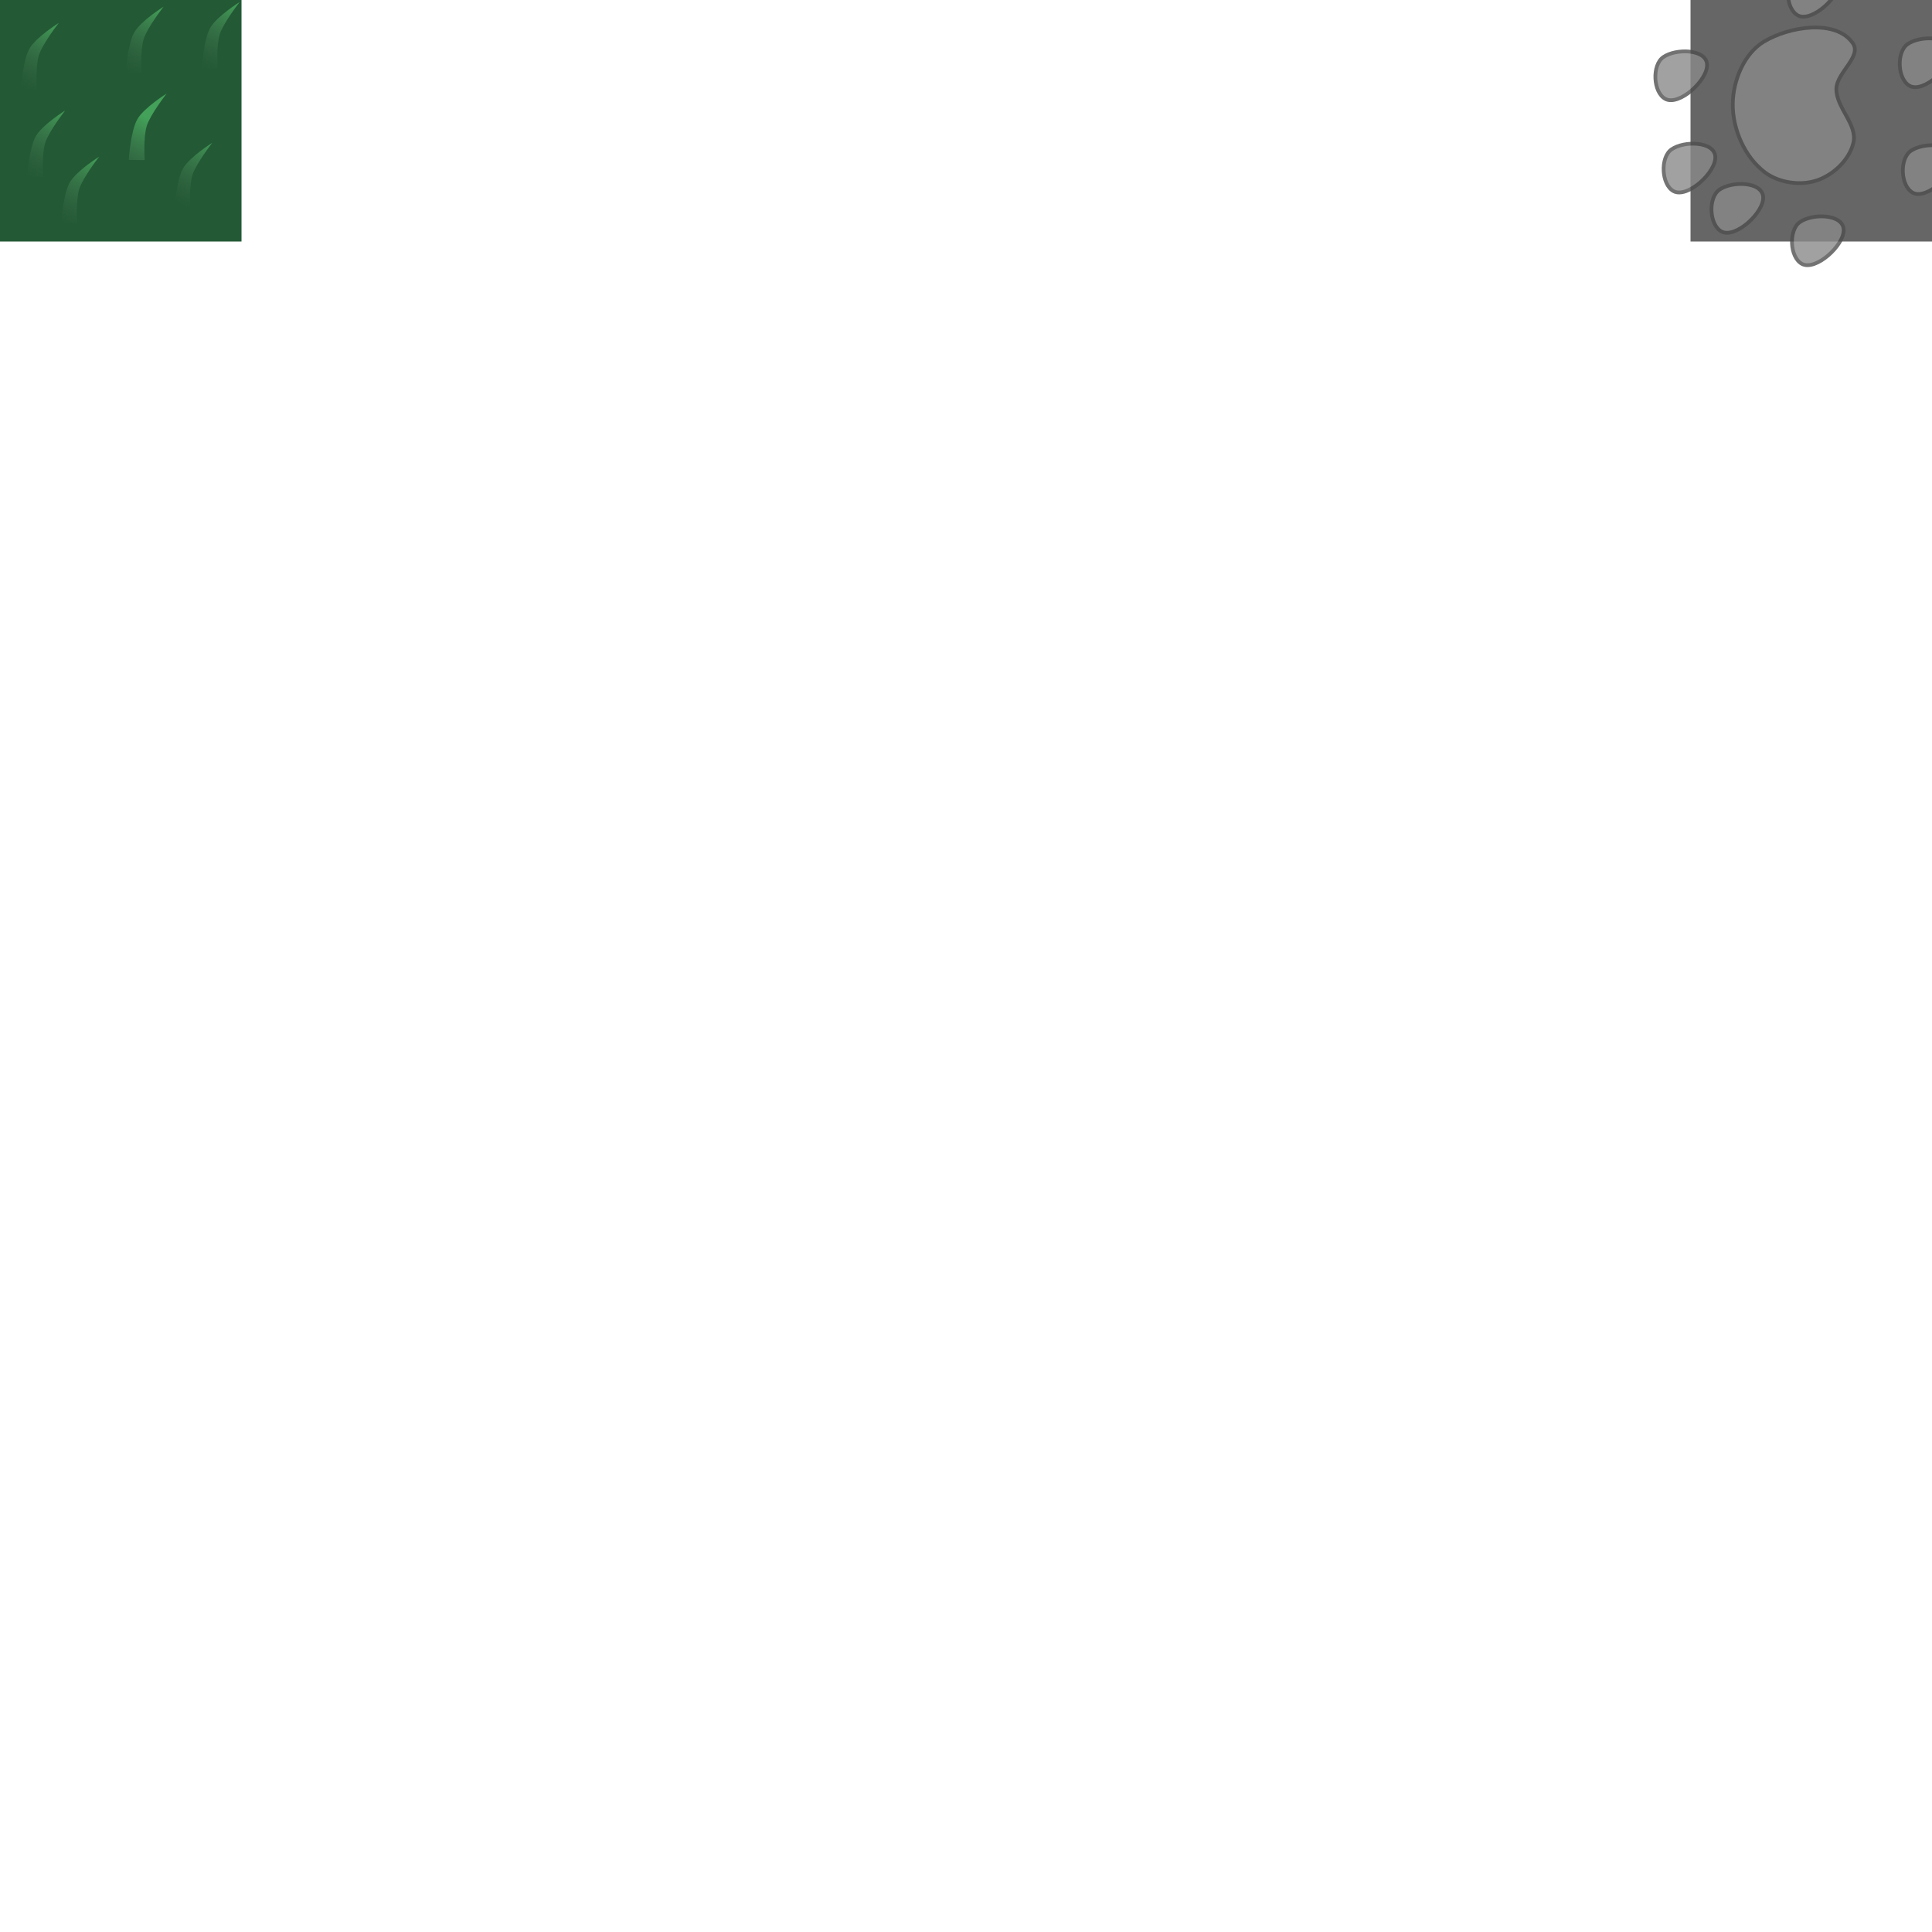
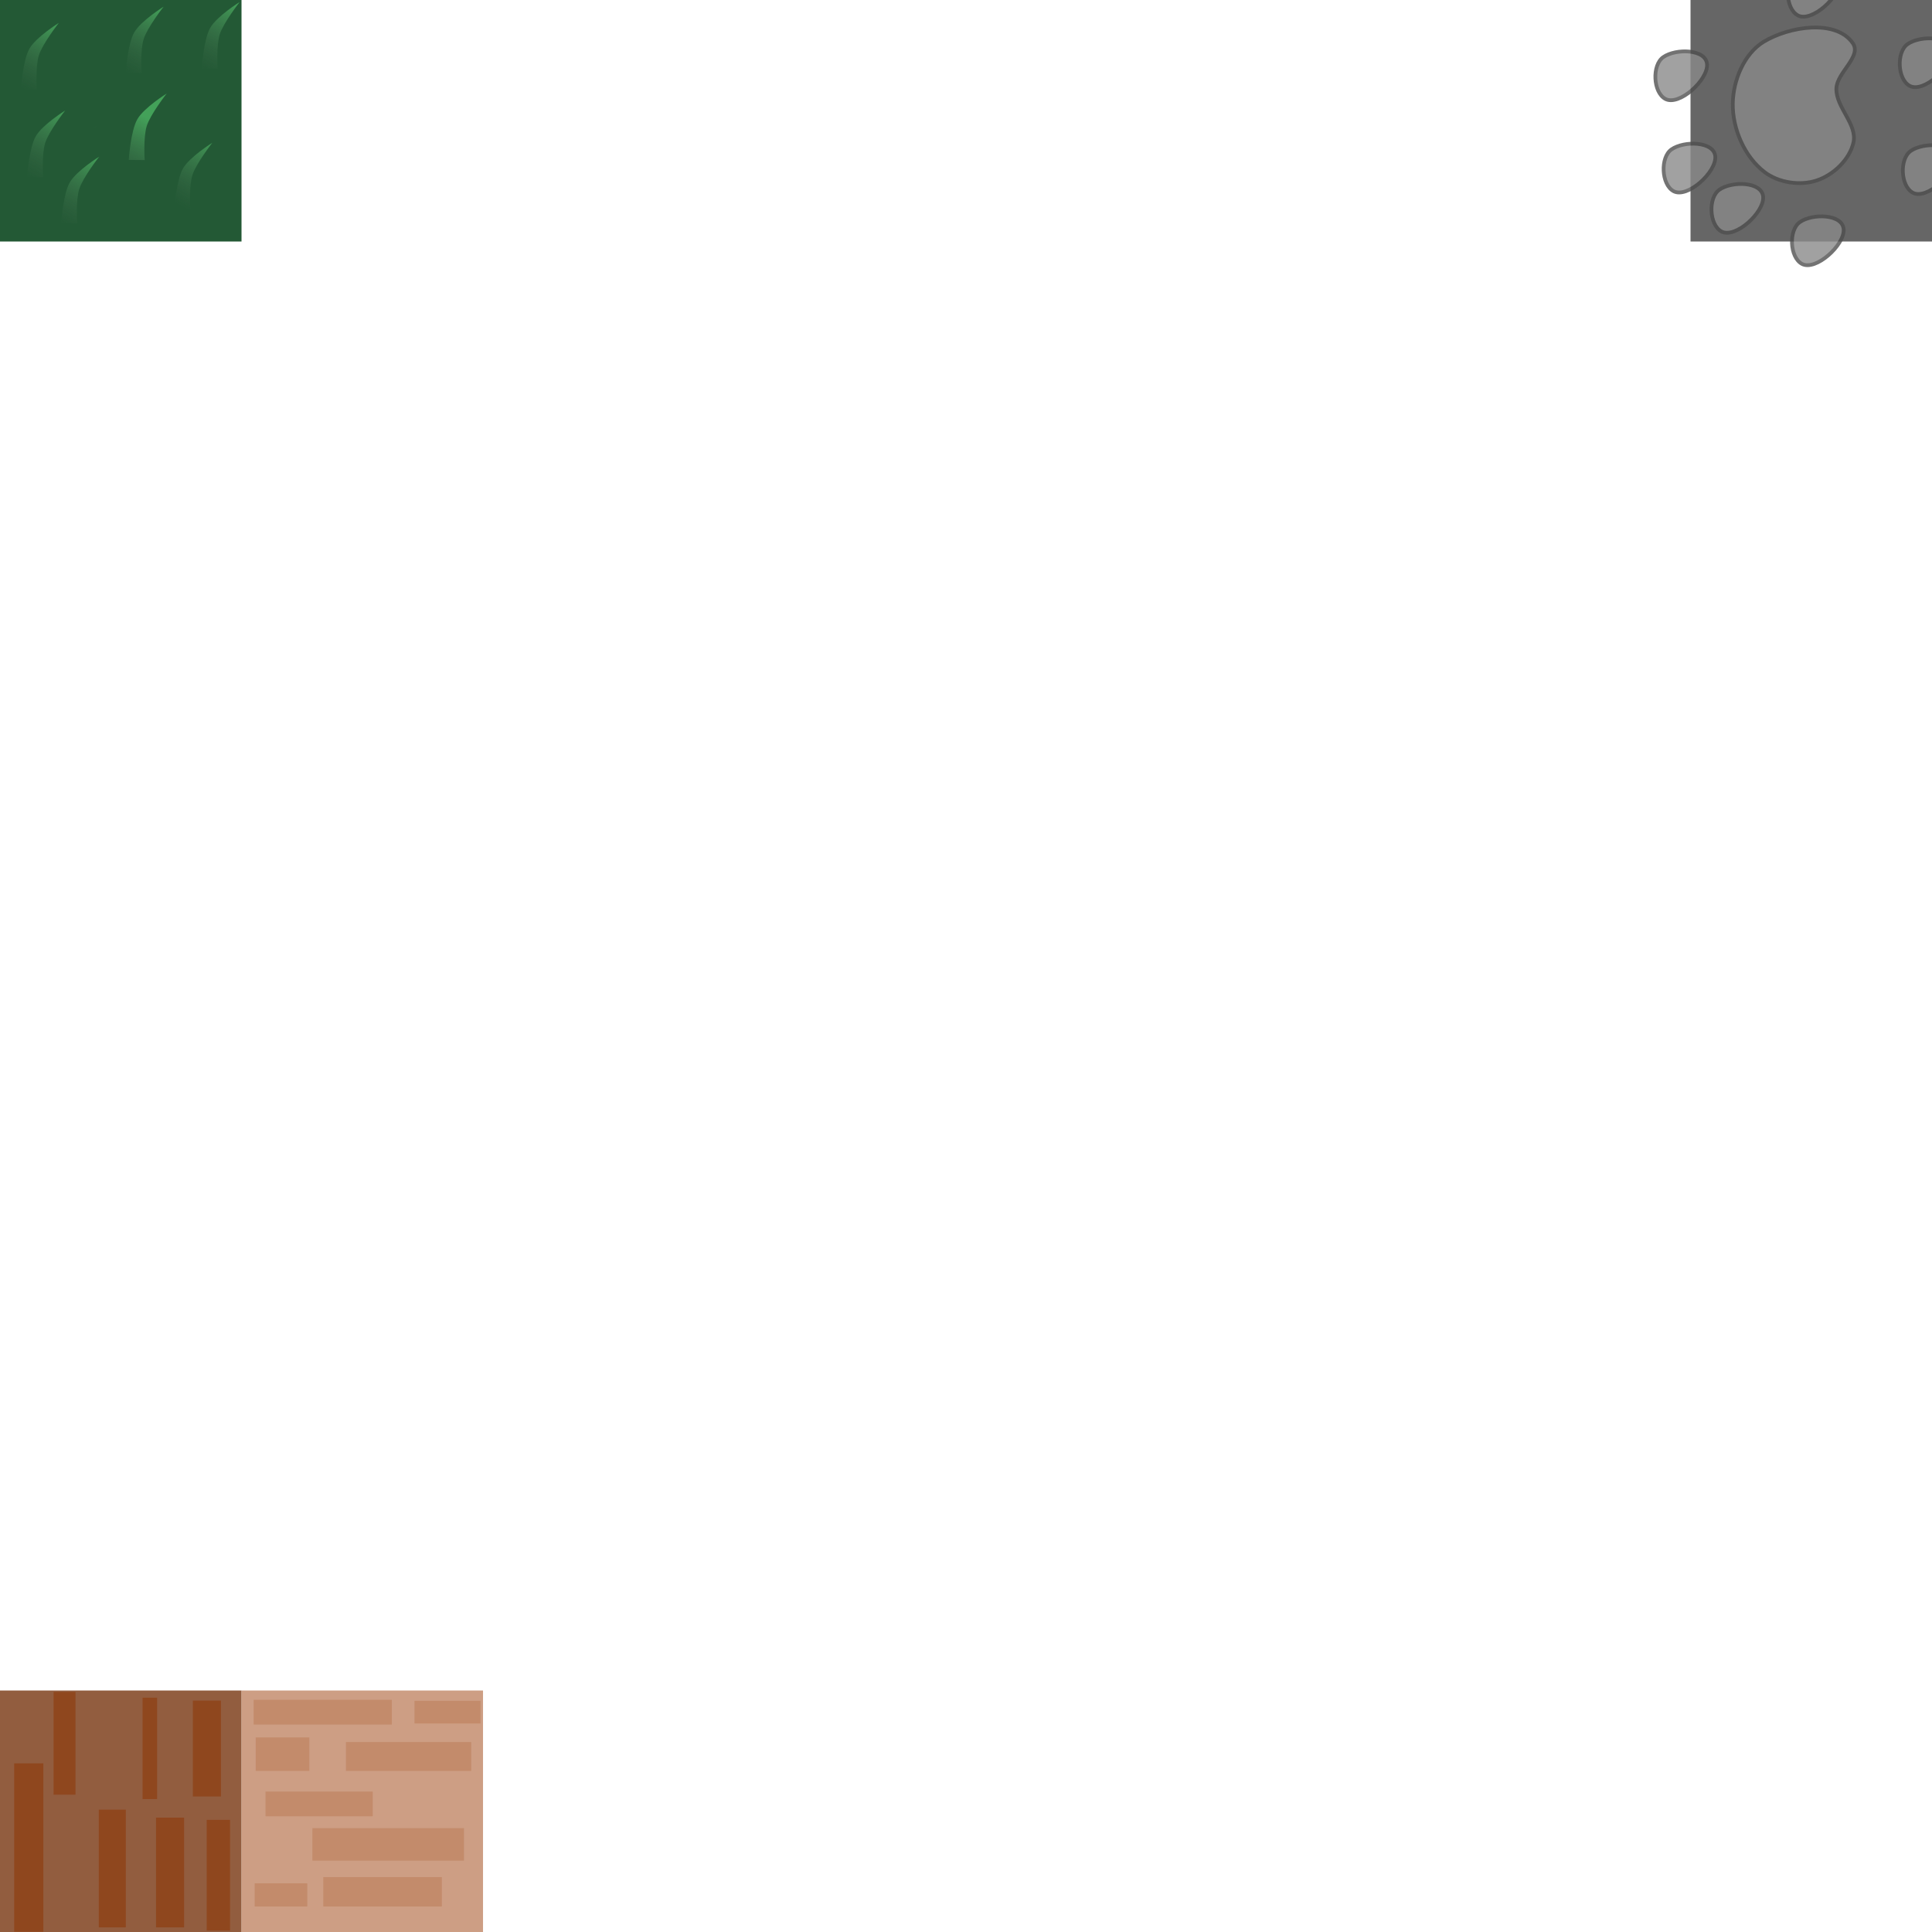
<svg xmlns="http://www.w3.org/2000/svg" xmlns:xlink="http://www.w3.org/1999/xlink" width="256" height="256" viewBox="0 0 67.733 67.733" version="1.1" id="svg5">
  <defs id="defs2">
    <linearGradient id="linearGradient1025">
      <stop style="stop-color:#4bb362;stop-opacity:1;" offset="0" id="stop1021" />
      <stop style="stop-color:#4c6a53;stop-opacity:0;" offset="0.997" id="stop1023" />
    </linearGradient>
    <linearGradient xlink:href="#linearGradient1025" id="linearGradient1027-4" x1="2.07" y1="0.795" x2="0.777" y2="3.091" gradientUnits="userSpaceOnUse" />
    <linearGradient xlink:href="#linearGradient1025" id="linearGradient1027-4-0" x1="5.739" y1="0.27" x2="4.425" y2="2.538" gradientUnits="userSpaceOnUse" />
    <linearGradient xlink:href="#linearGradient1025" id="linearGradient1027-4-1" x1="8.362" y1="0.092" x2="7.088" y2="2.415" gradientUnits="userSpaceOnUse" />
    <linearGradient xlink:href="#linearGradient1025" id="linearGradient1027-4-7" x1="2.07" y1="0.795" x2="0.777" y2="3.091" gradientUnits="userSpaceOnUse" />
    <linearGradient xlink:href="#linearGradient1025" id="linearGradient1027-4-16" x1="3.525" y1="5.513" x2="2.151" y2="7.844" gradientUnits="userSpaceOnUse" />
    <linearGradient xlink:href="#linearGradient1025" id="linearGradient1027-4-16-3" x1="5.314" y1="4.229" x2="4.058" y2="6.606" gradientUnits="userSpaceOnUse" />
    <linearGradient xlink:href="#linearGradient1025" id="linearGradient1027-4-16-0" x1="2.25" y1="3.805" x2="0.931" y2="6.2" gradientUnits="userSpaceOnUse" />
    <linearGradient xlink:href="#linearGradient1025" id="linearGradient1027-4-16-6" x1="6.751" y1="4.41" x2="5.44" y2="6.706" gradientUnits="userSpaceOnUse" />
  </defs>
  <g id="layer1">
    <rect style="fill:#235935;stroke-width:0.132;stroke-linecap:round;stroke-linejoin:round;stroke:none;fill-opacity:1" id="rect236" width="8.467" height="8.467" x="0" y="0" />
    <rect style="fill:#666666;fill-opacity:1;stroke:none;stroke-width:0.132;stroke-linecap:round;stroke-linejoin:round" id="rect8958" width="8.467" height="8.467" x="59.267" y="0" />
    <path style="fill:url(#linearGradient1027-4);fill-opacity:1;stroke-width:0.132;stroke-linecap:round;stroke-linejoin:round;opacity:0.798;fill-rule:nonzero" d="m 0.732,3.131 c 0,0 0.065,-1.021 0.302,-1.429 0.237,-0.408 1.027,-0.898 1.027,-0.898 0,0 -0.57,0.728 -0.697,1.132 -0.127,0.404 -0.074,1.2 -0.074,1.2 z" id="path442-3" />
    <path style="opacity:0.798;fill:url(#linearGradient1027-4-0);fill-opacity:1;fill-rule:nonzero;stroke-width:0.132;stroke-linecap:round;stroke-linejoin:round" d="m 4.406,2.562 c 0,0 0.065,-1.021 0.302,-1.429 0.237,-0.408 1.027,-0.898 1.027,-0.898 0,0 -0.57,0.728 -0.697,1.132 -0.127,0.404 -0.074,1.2 -0.074,1.2 z" id="path442-3-9" />
    <path style="opacity:0.798;fill:url(#linearGradient1027-4-1);fill-opacity:1;fill-rule:nonzero;stroke-width:0.132;stroke-linecap:round;stroke-linejoin:round" d="m 7.072,2.399 c 0,0 0.065,-1.021 0.302,-1.429 0.237,-0.408 1.027,-0.898 1.027,-0.898 0,0 -0.57,0.728 -0.697,1.132 -0.127,0.404 -0.074,1.2 -0.074,1.2 z" id="path442-3-7" />
    <path style="opacity:0.798;fill:url(#linearGradient1027-4-7);fill-opacity:1;fill-rule:nonzero;stroke-width:0.132;stroke-linecap:round;stroke-linejoin:round" d="m 2.056,6.737 c 0,0 0.065,-1.021 0.302,-1.429 C 2.595,4.9 3.384,4.41 3.384,4.41 c 0,0 -0.57,0.728 -0.697,1.132 -0.127,0.404 -0.074,1.2 -0.074,1.2 z" id="path442-3-8" />
    <path style="opacity:0.798;fill:url(#linearGradient1027-4-16);fill-opacity:1;fill-rule:nonzero;stroke-width:0.132;stroke-linecap:round;stroke-linejoin:round" d="m 2.146,7.821 c 0,0 0.065,-1.021 0.302,-1.429 C 2.685,5.984 3.475,5.495 3.475,5.495 c 0,0 -0.57,0.728 -0.697,1.132 -0.127,0.404 -0.074,1.2 -0.074,1.2 z" id="path442-3-89" />
    <path style="opacity:0.798;fill:url(#linearGradient1027-4-16-3);fill-opacity:1;fill-rule:nonzero;stroke-width:0.132;stroke-linecap:round;stroke-linejoin:round" d="m 4.514,5.607 c 0,0 0.065,-1.021 0.302,-1.429 0.237,-0.408 1.027,-0.898 1.027,-0.898 0,0 -0.57,0.728 -0.697,1.132 -0.127,0.404 -0.074,1.2 -0.074,1.2 z" id="path442-3-89-8" />
    <path style="opacity:0.798;fill:url(#linearGradient1027-4-16-0);fill-opacity:1;fill-rule:nonzero;stroke-width:0.132;stroke-linecap:round;stroke-linejoin:round" d="m 0.953,6.204 c 0,0 0.065,-1.021 0.302,-1.429 0.237,-0.408 1.027,-0.898 1.027,-0.898 0,0 -0.57,0.728 -0.697,1.132 -0.127,0.404 -0.074,1.2 -0.074,1.2 z" id="path442-3-89-2" />
    <path style="opacity:0.798;fill:url(#linearGradient1027-4-16-6);fill-opacity:1;fill-rule:nonzero;stroke-width:0.132;stroke-linecap:round;stroke-linejoin:round" d="m 6.114,7.333 c 0,0 0.065,-1.021 0.302,-1.429 0.237,-0.408 1.027,-0.898 1.027,-0.898 0,0 -0.57,0.728 -0.697,1.132 -0.127,0.404 -0.074,1.2 -0.074,1.2 z" id="path442-3-89-1" />
    <path style="opacity:0.798;fill:#8a8a8a;fill-opacity:1;fill-rule:nonzero;stroke:#4f4f4f;stroke-width:0.132;stroke-linecap:round;stroke-linejoin:round;stroke-opacity:1" d="M 61.869,6.037 C 61.163,5.505 60.736,4.517 60.748,3.633 c 0.011,-0.808 0.393,-1.75 1.084,-2.169 0.891,-0.54 2.536,-0.805 3.127,0.054 0.32,0.465 -0.566,1.027 -0.578,1.591 -0.015,0.663 0.75,1.253 0.596,1.898 -0.142,0.597 -0.701,1.126 -1.283,1.319 -0.585,0.194 -1.334,0.082 -1.826,-0.289 z" id="path4822" />
    <path style="opacity:0.798;fill:#8a8a8a;fill-opacity:1;fill-rule:nonzero;stroke:#4f4f4f;stroke-width:0.132;stroke-linecap:round;stroke-linejoin:round;stroke-opacity:1" d="m 60.278,6.651 c -0.4,0.28 -0.357,1.231 0.072,1.464 0.484,0.263 1.499,-0.661 1.464,-1.211 C 61.78,6.363 60.723,6.34 60.278,6.651 Z" id="path4878" />
    <path style="opacity:0.798;fill:#8a8a8a;fill-opacity:1;fill-rule:nonzero;stroke:#4f4f4f;stroke-width:0.132;stroke-linecap:round;stroke-linejoin:round;stroke-opacity:1" d="m 66.878,1.546 c -0.4,0.28 -0.357,1.231 0.072,1.464 C 67.434,3.273 68.449,2.349 68.414,1.799 68.379,1.257 67.323,1.235 66.878,1.546 Z" id="path4878-0" />
    <path style="opacity:0.798;fill:#8a8a8a;fill-opacity:1;fill-rule:nonzero;stroke:#4f4f4f;stroke-width:0.132;stroke-linecap:round;stroke-linejoin:round;stroke-opacity:1" d="m 58.6,5.238 c -0.4,0.28 -0.357,1.231 0.072,1.464 C 59.156,6.965 60.171,6.041 60.136,5.491 60.101,4.95 59.044,4.927 58.6,5.238 Z" id="path4878-0-1" />
    <path style="opacity:0.798;fill:#8a8a8a;fill-opacity:1;fill-rule:nonzero;stroke:#4f4f4f;stroke-width:0.132;stroke-linecap:round;stroke-linejoin:round;stroke-opacity:1" d="M 66.986,5.292 C 66.586,5.573 66.629,6.523 67.059,6.756 67.543,7.019 68.558,6.095 68.523,5.546 68.488,5.004 67.431,4.981 66.986,5.292 Z" id="path4878-0-1-1" />
    <path style="opacity:0.798;fill:#8a8a8a;fill-opacity:1;fill-rule:nonzero;stroke:#4f4f4f;stroke-width:0.132;stroke-linecap:round;stroke-linejoin:round;stroke-opacity:1" d="m 58.311,2.003 c -0.4,0.28 -0.357,1.231 0.072,1.464 0.484,0.263 1.499,-0.661 1.464,-1.211 -0.035,-0.542 -1.092,-0.564 -1.536,-0.253 z" id="path4878-6" />
    <path style="opacity:0.798;fill:#8a8a8a;fill-opacity:1;fill-rule:nonzero;stroke:#4f4f4f;stroke-width:0.132;stroke-linecap:round;stroke-linejoin:round;stroke-opacity:1" d="m 63.1,7.787 c -0.4,0.28 -0.357,1.231 0.072,1.464 0.484,0.263 1.499,-0.661 1.464,-1.211 -0.035,-0.542 -1.092,-0.564 -1.536,-0.253 z" id="path4878-6-5" />
    <path style="opacity:0.798;fill:#8a8a8a;fill-opacity:1;fill-rule:nonzero;stroke:#4f4f4f;stroke-width:0.132;stroke-linecap:round;stroke-linejoin:round;stroke-opacity:1" d="m 62.956,-0.925 c -0.4,0.28 -0.357,1.231 0.072,1.464 0.484,0.263 1.499,-0.661 1.464,-1.211 -0.035,-0.542 -1.092,-0.564 -1.536,-0.253 z" id="path4878-6-3" />
+     <rect style="opacity:0.798;fill:#77340f;fill-opacity:1;fill-rule:nonzero;stroke:none;stroke-width:0.132;stroke-linecap:round;stroke-linejoin:round;stroke-opacity:1" id="rect14749" width="8.467" height="8.467" x="0" y="59.267" />
+     <rect style="opacity:0.798;fill:#8f4115;fill-opacity:1;fill-rule:nonzero;stroke:none;stroke-width:0.132;stroke-linecap:round;stroke-linejoin:round;stroke-opacity:1" id="rect18963" width="1.022" height="5.905" x="0.498" y="61.82" />
+     <rect style="opacity:0.798;fill:#8f4115;fill-opacity:1;fill-rule:nonzero;stroke:none;stroke-width:0.132;stroke-linecap:round;stroke-linejoin:round;stroke-opacity:1" id="rect22085" width="0.767" height="3.604" x="1.879" y="59.315" />
+     <rect style="opacity:0.798;fill:#8f4115;fill-opacity:1;fill-rule:nonzero;stroke:none;stroke-width:0.132;stroke-linecap:round;stroke-linejoin:round;stroke-opacity:1" id="rect22087" width="0.946" height="4.128" x="3.464" y="63.443" />
+     <rect style="opacity:0.798;fill:#8f4115;fill-opacity:1;fill-rule:nonzero;stroke:none;stroke-width:0.132;stroke-linecap:round;stroke-linejoin:round;stroke-opacity:1" id="rect22089" width="0.511" height="3.553" x="4.997" y="59.519" />
+     <rect style="opacity:0.798;fill:#8f4115;fill-opacity:1;fill-rule:nonzero;stroke:none;stroke-width:0.132;stroke-linecap:round;stroke-linejoin:round;stroke-opacity:1" id="rect22091" width="0.984" height="3.847" x="5.47" y="63.724" />
+     <rect style="opacity:0.798;fill:#8f4115;fill-opacity:1;fill-rule:nonzero;stroke:none;stroke-width:0.132;stroke-linecap:round;stroke-linejoin:round;stroke-opacity:1" id="rect22093" width="0.984" height="3.361" x="6.761" y="59.621" />
+     <rect style="opacity:0.798;fill:#8f4115;fill-opacity:1;fill-rule:nonzero;stroke:none;stroke-width:0.132;stroke-linecap:round;stroke-linejoin:round;stroke-opacity:1" id="rect22095" width="0.818" height="3.885" x="7.247" y="63.801" />
+     <rect style="opacity:0.798;fill:#c08665;fill-opacity:1;fill-rule:nonzero;stroke:none;stroke-width:0.132;stroke-linecap:round;stroke-linejoin:round;stroke-opacity:1" id="rect25124" width="8.467" height="8.467" x="8.467" y="59.267" />
+     <rect style="opacity:0.798;fill:#c08665;fill-opacity:1;fill-rule:nonzero;stroke:none;stroke-width:0.132;stroke-linecap:round;stroke-linejoin:round;stroke-opacity:1" id="rect27622" width="4.844" height="0.868" x="8.893" y="59.592" />
+     <rect style="opacity:0.798;fill:#c08665;fill-opacity:1;fill-rule:nonzero;stroke:none;stroke-width:0.132;stroke-linecap:round;stroke-linejoin:round;stroke-opacity:1" id="rect27624" width="4.392" height="1.012" x="12.128" y="61.074" />
+     <rect style="opacity:0.798;fill:#c08665;fill-opacity:1;fill-rule:nonzero;stroke:none;stroke-width:0.132;stroke-linecap:round;stroke-linejoin:round;stroke-opacity:1" id="rect27626" width="3.759" height="0.868" x="9.308" y="62.809" />
+     <rect style="opacity:0.798;fill:#c08665;fill-opacity:1;fill-rule:nonzero;stroke:none;stroke-width:0.132;stroke-linecap:round;stroke-linejoin:round;stroke-opacity:1" id="rect27628" width="4.157" height="1.03" x="11.333" y="65.809" />
+     <rect style="opacity:0.798;fill:#c08665;fill-opacity:1;fill-rule:nonzero;stroke:none;stroke-width:0.132;stroke-linecap:round;stroke-linejoin:round;stroke-opacity:1" id="rect27630" width="5.314" height="1.139" x="10.953" y="64.092" />
+     <rect style="opacity:0.798;fill:#c08665;fill-opacity:1;fill-rule:nonzero;stroke:none;stroke-width:0.132;stroke-linecap:round;stroke-linejoin:round;stroke-opacity:1" id="rect27632" width="1.88" height="1.175" x="8.965" y="60.911" />
+     <rect style="opacity:0.798;fill:#c08665;fill-opacity:1;fill-rule:nonzero;stroke:none;stroke-width:0.132;stroke-linecap:round;stroke-linejoin:round;stroke-opacity:1" id="rect27634" width="2.314" height="0.795" x="14.532" y="59.628" />
+     <rect style="opacity:0.798;fill:#c08665;fill-opacity:1;fill-rule:nonzero;stroke:none;stroke-width:0.132;stroke-linecap:round;stroke-linejoin:round;stroke-opacity:1" id="rect27636" width="1.844" height="0.813" x="8.929" y="66.026" />
  </g>
</svg>
